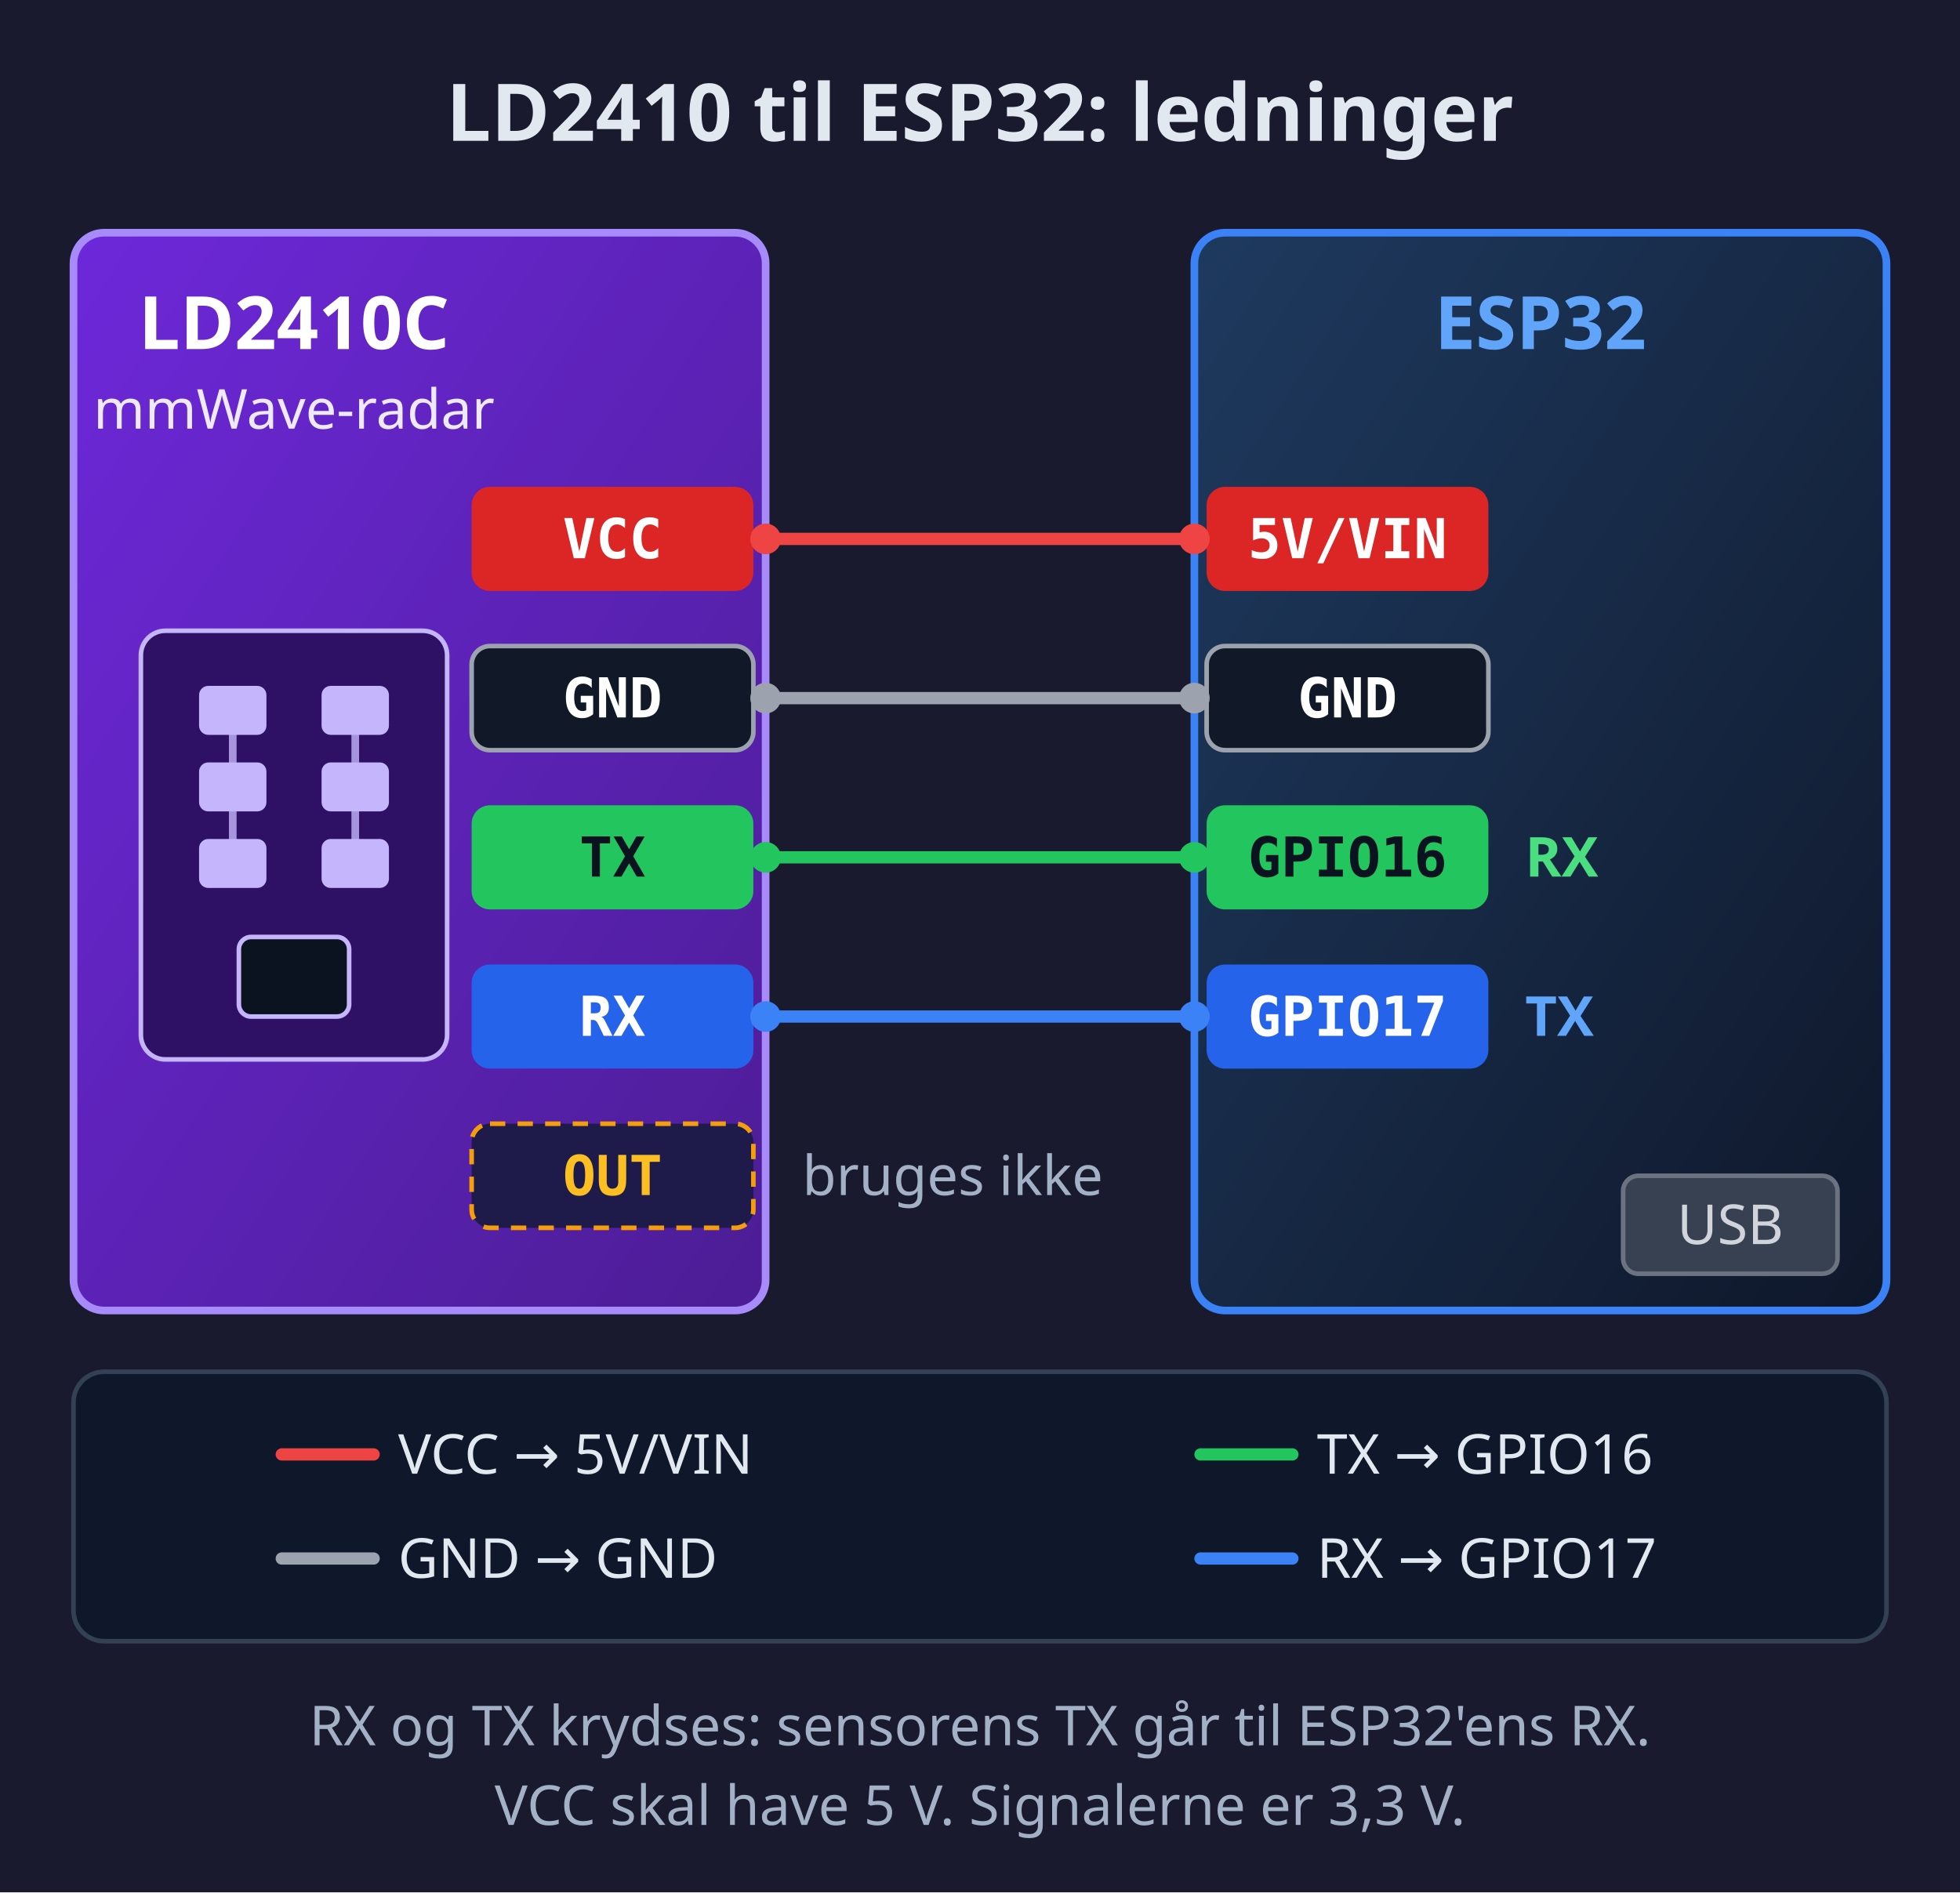
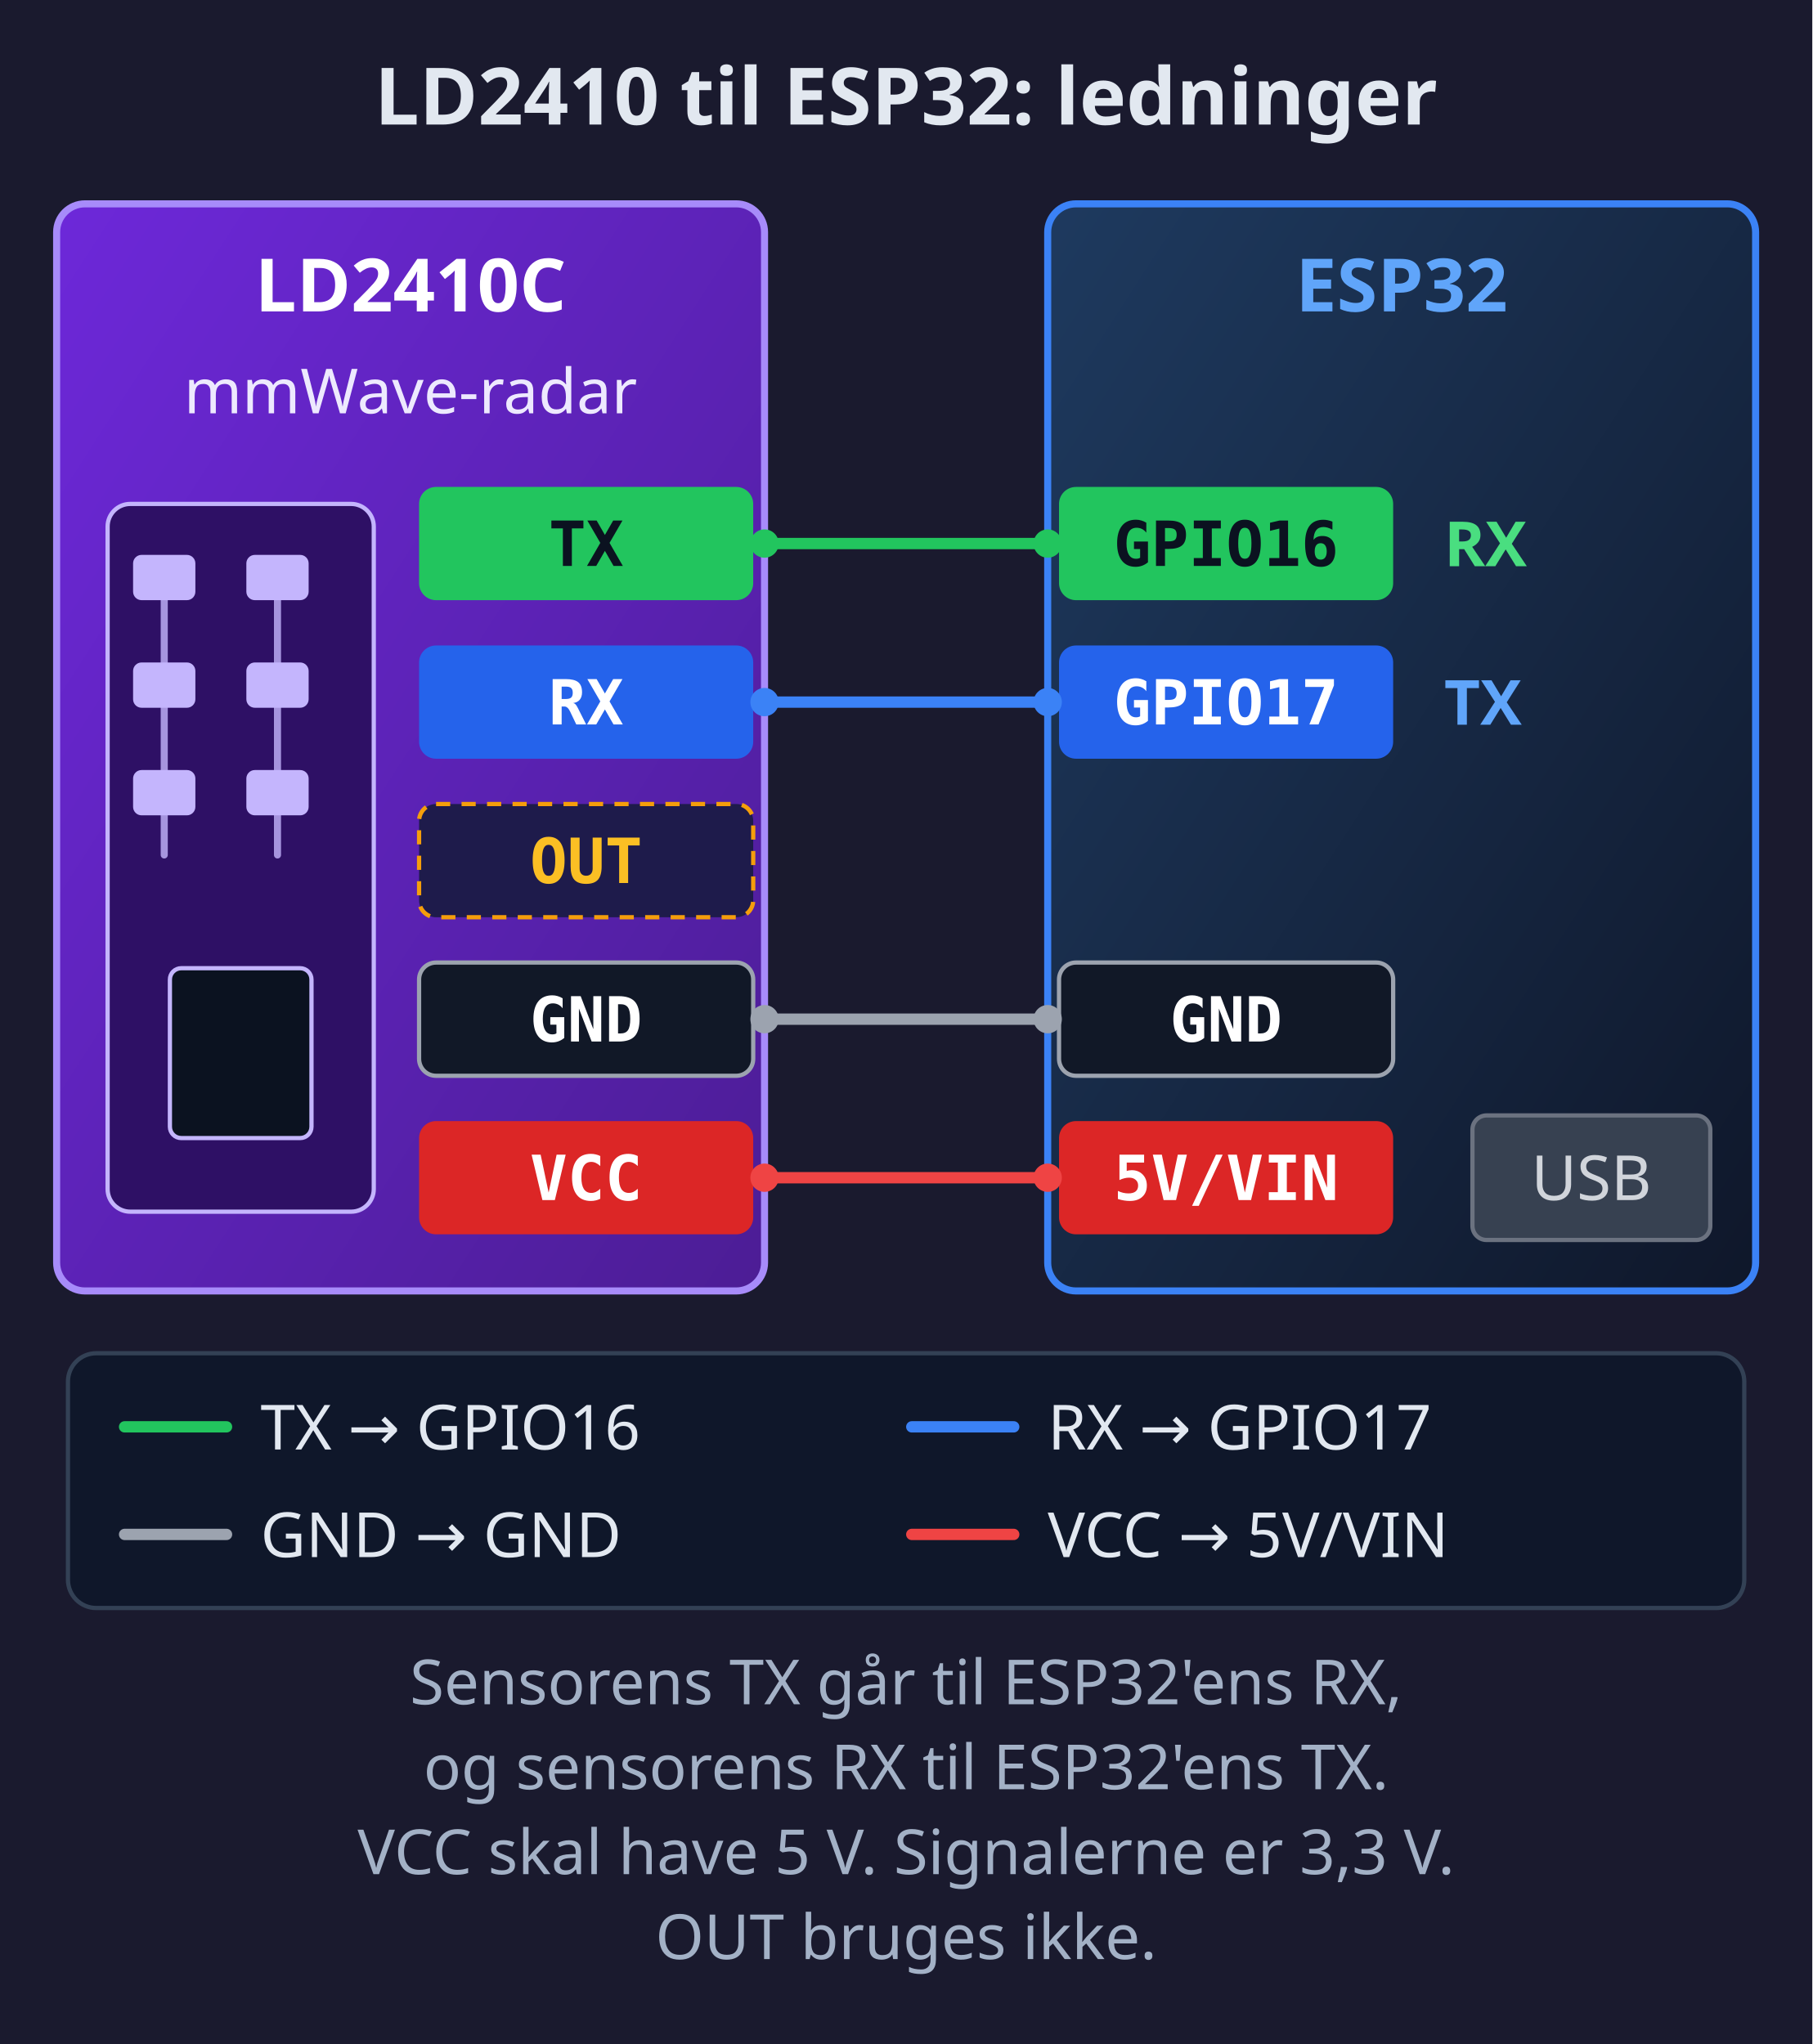
- <svg xmlns="http://www.w3.org/2000/svg" viewBox="0 0 640 618" role="img" lang="da" font-family="system-ui, sans-serif">
+ <svg xmlns="http://www.w3.org/2000/svg" viewBox="0 0 640 722" role="img" lang="da" font-family="system-ui, sans-serif">
  <defs>
    <linearGradient id="sensor" x1="0" y1="0" x2="1" y2="1">
      <stop offset="0" stop-color="#6d28d9" />
      <stop offset="1" stop-color="#4c1d95" />
    </linearGradient>
    <linearGradient id="esp" x1="0" y1="0" x2="1" y2="1">
      <stop offset="0" stop-color="#1e3a5f" />
      <stop offset="1" stop-color="#0f172a" />
    </linearGradient>
  </defs>
-   <rect x="0" y="0" width="640" height="618" fill="#1a1a2e" />
-   <text x="320" y="46" font-size="26" fill="#e2e8f0" text-anchor="middle" font-weight="700">LD2410 til ESP32: ledninger</text>
-   <rect x="24" y="76" width="226" height="352" rx="10" fill="url(#sensor)" stroke="#a78bfa" stroke-width="2.5" />
-   <text x="96" y="114" font-size="24" fill="#ffffff" text-anchor="middle" font-weight="700">LD2410C</text>
-   <text x="96" y="140" font-size="18" fill="#ede9fe" text-anchor="middle">mmWave-radar</text>
-   <rect x="46" y="206" width="100" height="140" rx="8" fill="#2e1065" stroke="#c4b5fd" stroke-width="1.5" />
-   <path d="M76 232L76 282" fill="none" stroke="#c4b5fd" stroke-width="2.5" stroke-linecap="round" stroke-linejoin="round" opacity="0.8" />
-   <rect x="65" y="224" width="22" height="16" rx="3" fill="#c4b5fd" />
-   <rect x="65" y="249" width="22" height="16" rx="3" fill="#c4b5fd" />
-   <rect x="65" y="274" width="22" height="16" rx="3" fill="#c4b5fd" />
-   <path d="M116 232L116 282" fill="none" stroke="#c4b5fd" stroke-width="2.5" stroke-linecap="round" stroke-linejoin="round" opacity="0.8" />
-   <rect x="105" y="224" width="22" height="16" rx="3" fill="#c4b5fd" />
-   <rect x="105" y="249" width="22" height="16" rx="3" fill="#c4b5fd" />
-   <rect x="105" y="274" width="22" height="16" rx="3" fill="#c4b5fd" />
-   <rect x="78" y="306" width="36" height="26" rx="4" fill="#0b1220" stroke="#c4b5fd" stroke-width="1.5" />
-   <rect x="390" y="76" width="226" height="352" rx="10" fill="url(#esp)" stroke="#3b82f6" stroke-width="2.5" />
-   <text x="503" y="114" font-size="24" fill="#60a5fa" text-anchor="middle" font-weight="700">ESP32</text>
-   <rect x="394" y="159" width="92" height="34" rx="6" fill="#dc2626" />
-   <text x="440" y="182.3" font-size="18" fill="#ffffff" text-anchor="middle" font-weight="700" font-family="ui-monospace, Menlo, Consolas, monospace">5V/VIN</text>
-   <rect x="394" y="211" width="92" height="34" rx="6" fill="#111827" stroke="#9ca3af" stroke-width="1.5" />
-   <text x="440" y="234.3" font-size="18" fill="#ffffff" text-anchor="middle" font-weight="700" font-family="ui-monospace, Menlo, Consolas, monospace">GND</text>
-   <rect x="394" y="263" width="92" height="34" rx="6" fill="#22c55e" />
-   <text x="440" y="286.3" font-size="18" fill="#0b1220" text-anchor="middle" font-weight="700" font-family="ui-monospace, Menlo, Consolas, monospace">GPIO16</text>
-   <rect x="394" y="315" width="92" height="34" rx="6" fill="#2563eb" />
-   <text x="440" y="338.3" font-size="18" fill="#ffffff" text-anchor="middle" font-weight="700" font-family="ui-monospace, Menlo, Consolas, monospace">GPIO17</text>
-   <rect x="530" y="384" width="70" height="32" rx="5" fill="#374151" stroke="#6b7280" stroke-width="1.5" />
-   <text x="565" y="406.3" font-size="18" fill="#d1d5db" text-anchor="middle">USB</text>
-   <rect x="154" y="159" width="92" height="34" rx="6" fill="#dc2626" />
-   <text x="200" y="182.3" font-size="18" fill="#ffffff" text-anchor="middle" font-weight="700" font-family="ui-monospace, Menlo, Consolas, monospace">VCC</text>
-   <path d="M250 176L390 176" fill="none" stroke="#ef4444" stroke-width="4" stroke-linecap="round" stroke-linejoin="round" />
-   <circle cx="250" cy="176" r="5" fill="#ef4444" />
-   <circle cx="390" cy="176" r="5" fill="#ef4444" />
-   <rect x="154" y="211" width="92" height="34" rx="6" fill="#111827" stroke="#9ca3af" stroke-width="1.5" />
-   <text x="200" y="234.3" font-size="18" fill="#ffffff" text-anchor="middle" font-weight="700" font-family="ui-monospace, Menlo, Consolas, monospace">GND</text>
-   <path d="M250 228L390 228" fill="none" stroke="#9ca3af" stroke-width="4" stroke-linecap="round" stroke-linejoin="round" />
-   <circle cx="250" cy="228" r="5" fill="#9ca3af" />
-   <circle cx="390" cy="228" r="5" fill="#9ca3af" />
-   <rect x="154" y="263" width="92" height="34" rx="6" fill="#22c55e" />
-   <text x="200" y="286.3" font-size="18" fill="#0b1220" text-anchor="middle" font-weight="700" font-family="ui-monospace, Menlo, Consolas, monospace">TX</text>
-   <path d="M250 280L390 280" fill="none" stroke="#22c55e" stroke-width="4" stroke-linecap="round" stroke-linejoin="round" />
-   <circle cx="250" cy="280" r="5" fill="#22c55e" />
-   <circle cx="390" cy="280" r="5" fill="#22c55e" />
-   <text x="498" y="286.3" font-size="18" fill="#4ade80" font-weight="700">RX</text>
-   <rect x="154" y="315" width="92" height="34" rx="6" fill="#2563eb" />
-   <text x="200" y="338.3" font-size="18" fill="#ffffff" text-anchor="middle" font-weight="700" font-family="ui-monospace, Menlo, Consolas, monospace">RX</text>
-   <path d="M250 332L390 332" fill="none" stroke="#3b82f6" stroke-width="4" stroke-linecap="round" stroke-linejoin="round" />
-   <circle cx="250" cy="332" r="5" fill="#3b82f6" />
-   <circle cx="390" cy="332" r="5" fill="#3b82f6" />
-   <text x="498" y="338.3" font-size="18" fill="#60a5fa" font-weight="700">TX</text>
-   <rect x="154" y="367" width="92" height="34" rx="6" fill="#1e1b4b" stroke="#f59e0b" stroke-width="1.5" stroke-dasharray="5 4" />
-   <text x="200" y="390.3" font-size="18" fill="#fbbf24" text-anchor="middle" font-weight="700" font-family="ui-monospace, Menlo, Consolas, monospace">OUT</text>
-   <text x="262" y="390.3" font-size="18" fill="#a3b1c6">bruges ikke</text>
-   <rect x="24" y="448" width="592" height="88" rx="10" fill="#0f172a" stroke="#334155" stroke-width="1.5" />
-   <path d="M92 475L122 475" fill="none" stroke="#ef4444" stroke-width="4" stroke-linecap="round" stroke-linejoin="round" />
-   <text x="130" y="481.3" font-size="18" fill="#e2e8f0">VCC → 5V/VIN</text>
-   <path d="M92 509L122 509" fill="none" stroke="#9ca3af" stroke-width="4" stroke-linecap="round" stroke-linejoin="round" />
-   <text x="130" y="515.3" font-size="18" fill="#e2e8f0">GND → GND</text>
-   <path d="M392 475L422 475" fill="none" stroke="#22c55e" stroke-width="4" stroke-linecap="round" stroke-linejoin="round" />
-   <text x="430" y="481.3" font-size="18" fill="#e2e8f0">TX → GPIO16</text>
-   <path d="M392 509L422 509" fill="none" stroke="#3b82f6" stroke-width="4" stroke-linecap="round" stroke-linejoin="round" />
-   <text x="430" y="515.3" font-size="18" fill="#e2e8f0">RX → GPIO17</text>
-   <text x="320" y="570" font-size="18" fill="#a3b1c6" text-anchor="middle">RX og TX krydses: sensorens TX går til ESP32'ens RX.</text>
-   <text x="320" y="596" font-size="18" fill="#a3b1c6" text-anchor="middle">VCC skal have 5 V. Signalerne er 3,3 V.</text>
+   <rect x="0" y="0" width="640" height="722" fill="#1a1a2e" />
+   <text x="320" y="44" font-size="28" fill="#e2e8f0" text-anchor="middle" font-weight="700">LD2410 til ESP32: ledninger</text>
+   <rect x="20" y="72" width="250" height="384" rx="10" fill="url(#sensor)" stroke="#a78bfa" stroke-width="2.5" />
+   <text x="145" y="110" font-size="26" fill="#ffffff" text-anchor="middle" font-weight="700">LD2410C</text>
+   <text x="145" y="146" font-size="22" fill="#ede9fe" text-anchor="middle">mmWave-radar</text>
+   <rect x="370" y="72" width="250" height="384" rx="10" fill="url(#esp)" stroke="#3b82f6" stroke-width="2.5" />
+   <text x="495" y="110" font-size="26" fill="#60a5fa" text-anchor="middle" font-weight="700">ESP32</text>
+   <rect x="38" y="178" width="94" height="250" rx="8" fill="#2e1065" stroke="#c4b5fd" stroke-width="1.5" />
+   <path d="M58 202L58 302" fill="none" stroke="#c4b5fd" stroke-width="2.5" stroke-linecap="round" stroke-linejoin="round" opacity="0.8" />
+   <rect x="47" y="196" width="22" height="16" rx="3" fill="#c4b5fd" />
+   <rect x="47" y="234" width="22" height="16" rx="3" fill="#c4b5fd" />
+   <rect x="47" y="272" width="22" height="16" rx="3" fill="#c4b5fd" />
+   <path d="M98 202L98 302" fill="none" stroke="#c4b5fd" stroke-width="2.5" stroke-linecap="round" stroke-linejoin="round" opacity="0.8" />
+   <rect x="87" y="196" width="22" height="16" rx="3" fill="#c4b5fd" />
+   <rect x="87" y="234" width="22" height="16" rx="3" fill="#c4b5fd" />
+   <rect x="87" y="272" width="22" height="16" rx="3" fill="#c4b5fd" />
+   <rect x="60" y="342" width="50" height="60" rx="4" fill="#0b1220" stroke="#c4b5fd" stroke-width="1.5" />
+   <rect x="148" y="172" width="118" height="40" rx="6" fill="#22c55e" />
+   <text x="207" y="199.9" font-size="22" fill="#0b1220" text-anchor="middle" font-weight="700" font-family="ui-monospace, Menlo, Consolas, monospace">TX</text>
+   <rect x="374" y="172" width="118" height="40" rx="6" fill="#22c55e" />
+   <text x="433" y="199.9" font-size="22" fill="#0b1220" text-anchor="middle" font-weight="700" font-family="ui-monospace, Menlo, Consolas, monospace">GPIO16</text>
+   <path d="M270 192L370 192" fill="none" stroke="#22c55e" stroke-width="4" stroke-linecap="round" stroke-linejoin="round" />
+   <circle cx="270" cy="192" r="5" fill="#22c55e" />
+   <circle cx="370" cy="192" r="5" fill="#22c55e" />
+   <text x="510" y="200" font-size="22" fill="#4ade80" font-weight="700">RX</text>
+   <rect x="148" y="228" width="118" height="40" rx="6" fill="#2563eb" />
+   <text x="207" y="255.9" font-size="22" fill="#ffffff" text-anchor="middle" font-weight="700" font-family="ui-monospace, Menlo, Consolas, monospace">RX</text>
+   <rect x="374" y="228" width="118" height="40" rx="6" fill="#2563eb" />
+   <text x="433" y="255.9" font-size="22" fill="#ffffff" text-anchor="middle" font-weight="700" font-family="ui-monospace, Menlo, Consolas, monospace">GPIO17</text>
+   <path d="M270 248L370 248" fill="none" stroke="#3b82f6" stroke-width="4" stroke-linecap="round" stroke-linejoin="round" />
+   <circle cx="270" cy="248" r="5" fill="#3b82f6" />
+   <circle cx="370" cy="248" r="5" fill="#3b82f6" />
+   <text x="510" y="256" font-size="22" fill="#60a5fa" font-weight="700">TX</text>
+   <rect x="148" y="284" width="118" height="40" rx="6" fill="#1e1b4b" stroke="#f59e0b" stroke-width="1.5" stroke-dasharray="5 4" />
+   <text x="207" y="311.9" font-size="22" fill="#fbbf24" text-anchor="middle" font-weight="700" font-family="ui-monospace, Menlo, Consolas, monospace">OUT</text>
+   <rect x="148" y="340" width="118" height="40" rx="6" fill="#111827" stroke="#9ca3af" stroke-width="1.5" />
+   <text x="207" y="367.9" font-size="22" fill="#ffffff" text-anchor="middle" font-weight="700" font-family="ui-monospace, Menlo, Consolas, monospace">GND</text>
+   <rect x="374" y="340" width="118" height="40" rx="6" fill="#111827" stroke="#9ca3af" stroke-width="1.5" />
+   <text x="433" y="367.9" font-size="22" fill="#ffffff" text-anchor="middle" font-weight="700" font-family="ui-monospace, Menlo, Consolas, monospace">GND</text>
+   <path d="M270 360L370 360" fill="none" stroke="#9ca3af" stroke-width="4" stroke-linecap="round" stroke-linejoin="round" />
+   <circle cx="270" cy="360" r="5" fill="#9ca3af" />
+   <circle cx="370" cy="360" r="5" fill="#9ca3af" />
+   <rect x="148" y="396" width="118" height="40" rx="6" fill="#dc2626" />
+   <text x="207" y="423.9" font-size="22" fill="#ffffff" text-anchor="middle" font-weight="700" font-family="ui-monospace, Menlo, Consolas, monospace">VCC</text>
+   <rect x="374" y="396" width="118" height="40" rx="6" fill="#dc2626" />
+   <text x="433" y="423.9" font-size="22" fill="#ffffff" text-anchor="middle" font-weight="700" font-family="ui-monospace, Menlo, Consolas, monospace">5V/VIN</text>
+   <path d="M270 416L370 416" fill="none" stroke="#ef4444" stroke-width="4" stroke-linecap="round" stroke-linejoin="round" />
+   <circle cx="270" cy="416" r="5" fill="#ef4444" />
+   <circle cx="370" cy="416" r="5" fill="#ef4444" />
+   <rect x="520" y="394" width="84" height="44" rx="5" fill="#374151" stroke="#6b7280" stroke-width="1.5" />
+   <text x="562" y="423.9" font-size="22" fill="#d1d5db" text-anchor="middle">USB</text>
+   <rect x="24" y="478" width="592" height="90" rx="10" fill="#0f172a" stroke="#334155" stroke-width="1.5" />
+   <path d="M44 504L80 504" fill="none" stroke="#22c55e" stroke-width="4" stroke-linecap="round" stroke-linejoin="round" />
+   <text x="92" y="512" font-size="22" fill="#e2e8f0">TX → GPIO16</text>
+   <path d="M322 504L358 504" fill="none" stroke="#3b82f6" stroke-width="4" stroke-linecap="round" stroke-linejoin="round" />
+   <text x="370" y="512" font-size="22" fill="#e2e8f0">RX → GPIO17</text>
+   <path d="M44 542L80 542" fill="none" stroke="#9ca3af" stroke-width="4" stroke-linecap="round" stroke-linejoin="round" />
+   <text x="92" y="550" font-size="22" fill="#e2e8f0">GND → GND</text>
+   <path d="M322 542L358 542" fill="none" stroke="#ef4444" stroke-width="4" stroke-linecap="round" stroke-linejoin="round" />
+   <text x="370" y="550" font-size="22" fill="#e2e8f0">VCC → 5V/VIN</text>
+   <text x="320" y="602" font-size="22" fill="#a3b1c6" text-anchor="middle">Sensorens TX går til ESP32'ens RX,</text>
+   <text x="320" y="632" font-size="22" fill="#a3b1c6" text-anchor="middle">og sensorens RX til ESP32'ens TX.</text>
+   <text x="320" y="662" font-size="22" fill="#a3b1c6" text-anchor="middle">VCC skal have 5 V. Signalerne er 3,3 V.</text>
+   <text x="320" y="692" font-size="22" fill="#a3b1c6" text-anchor="middle">OUT bruges ikke.</text>
</svg>
